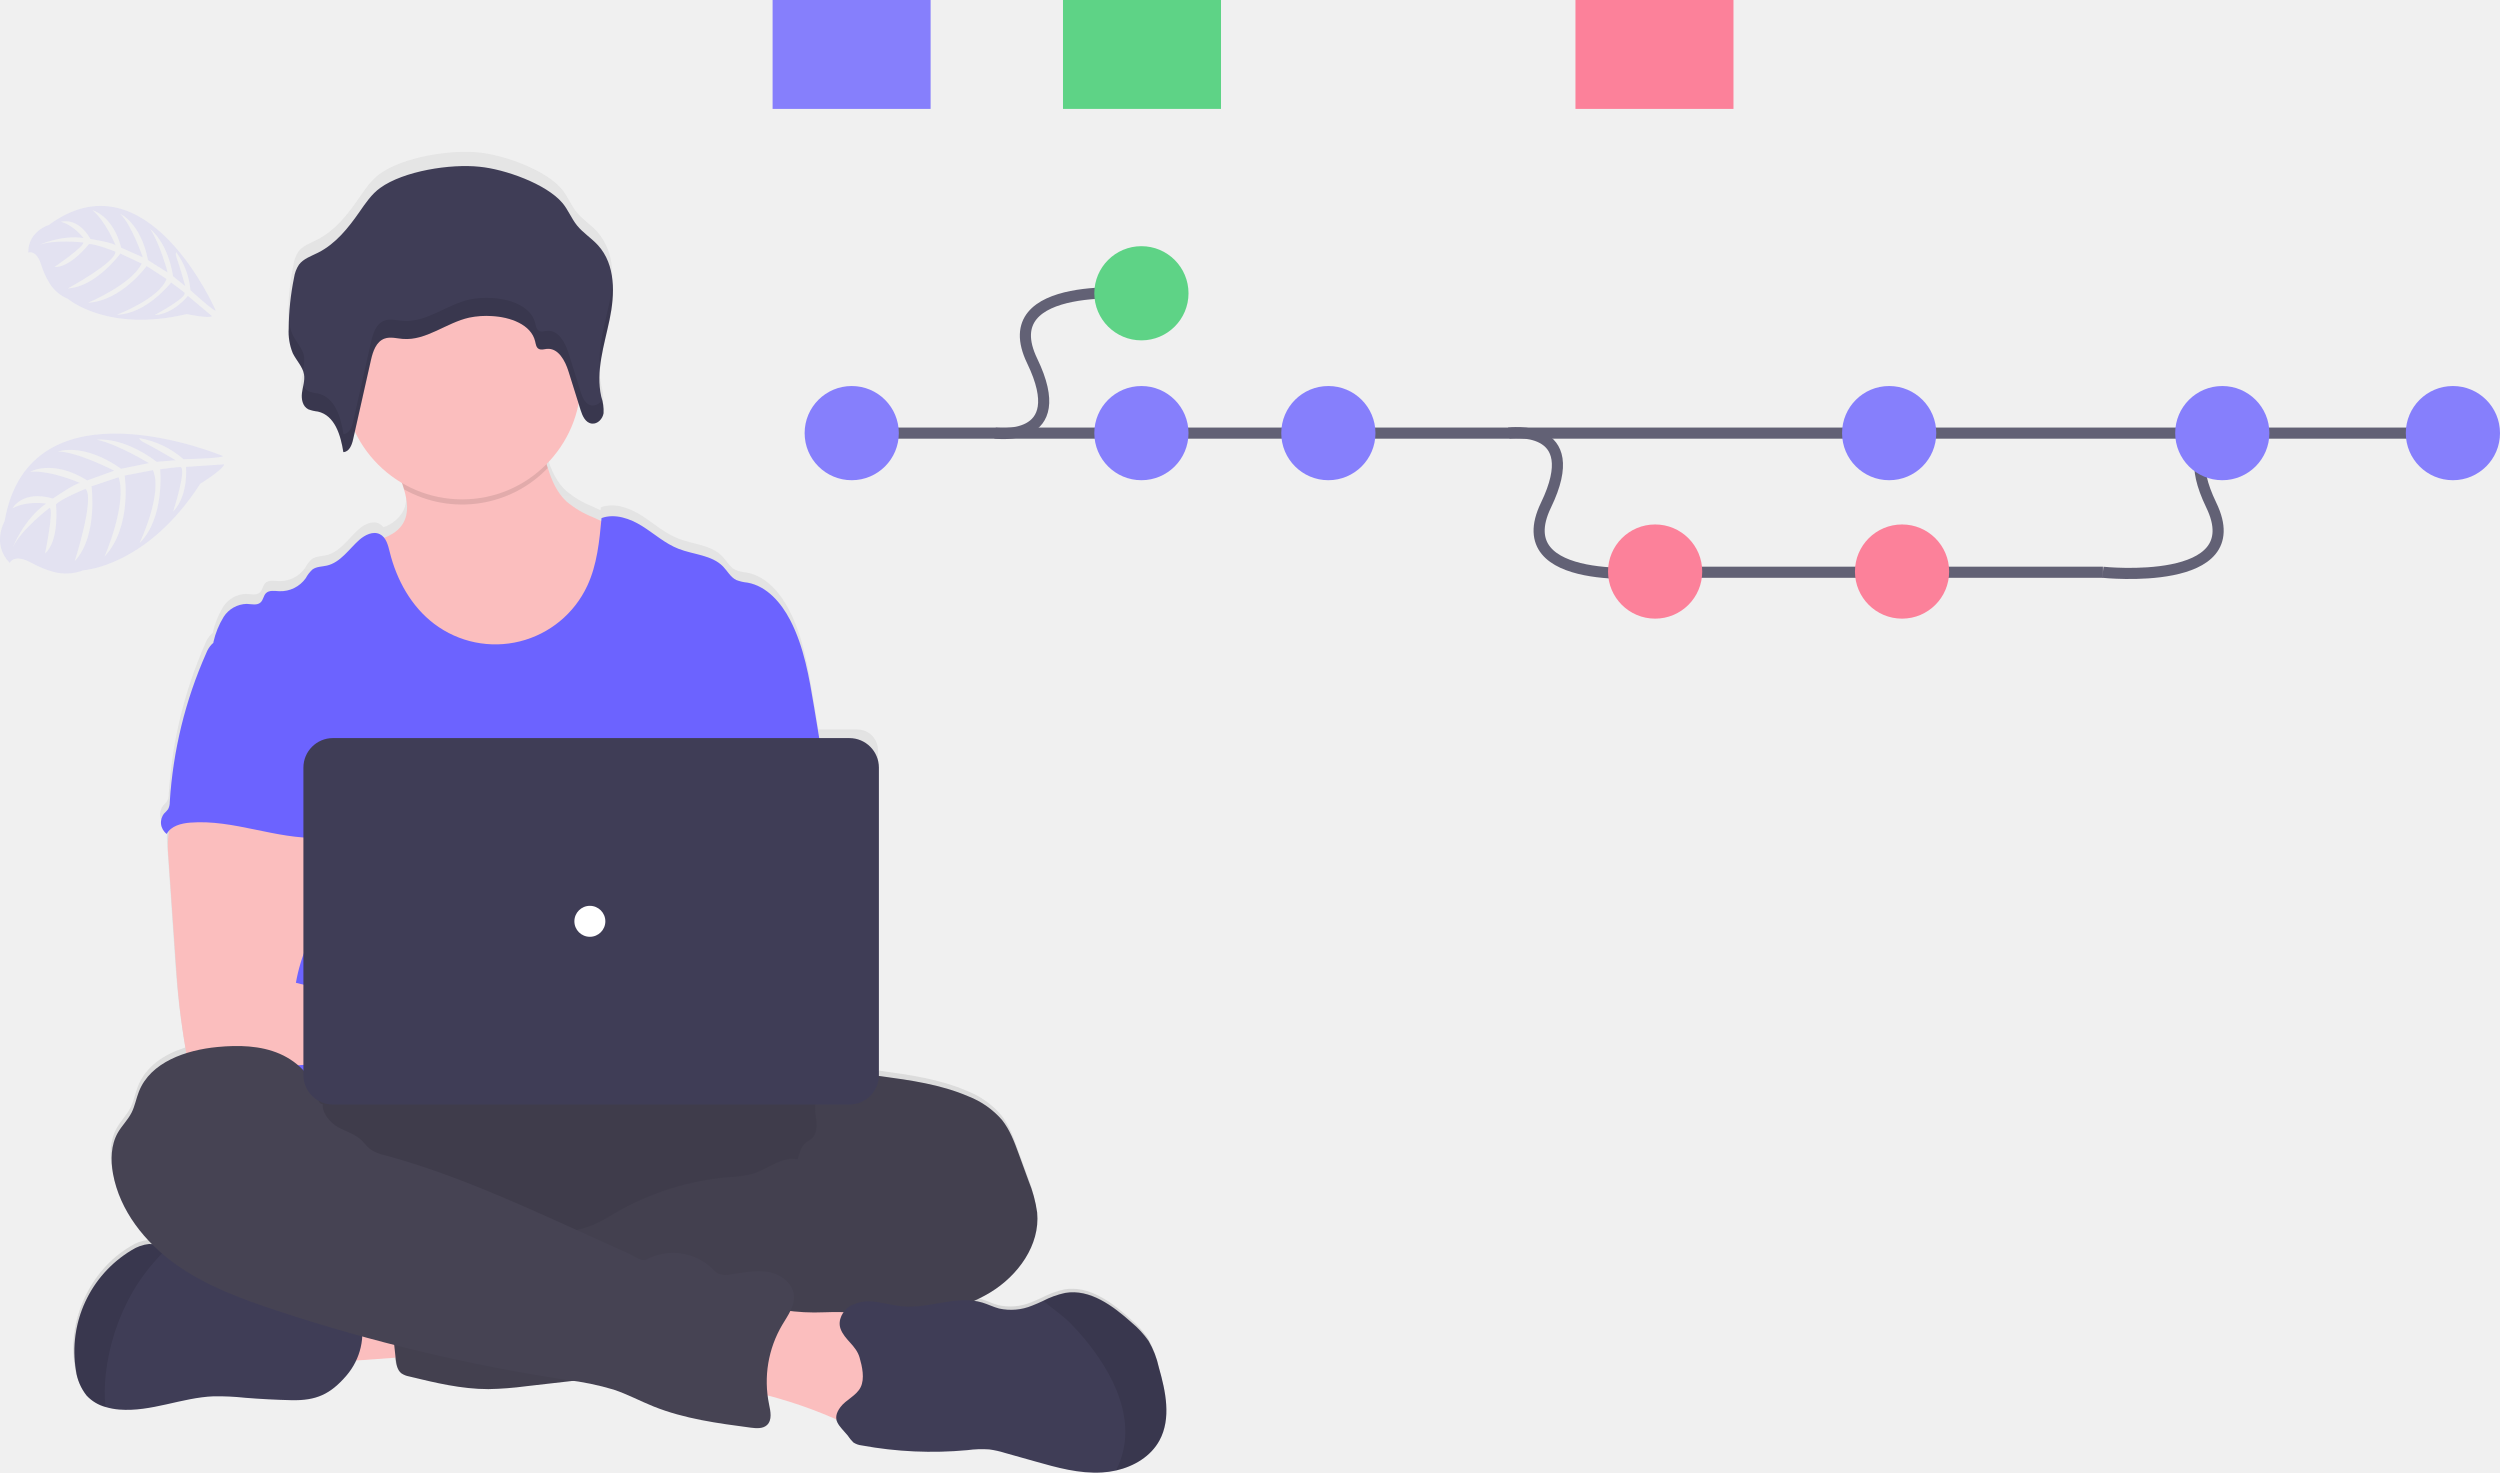
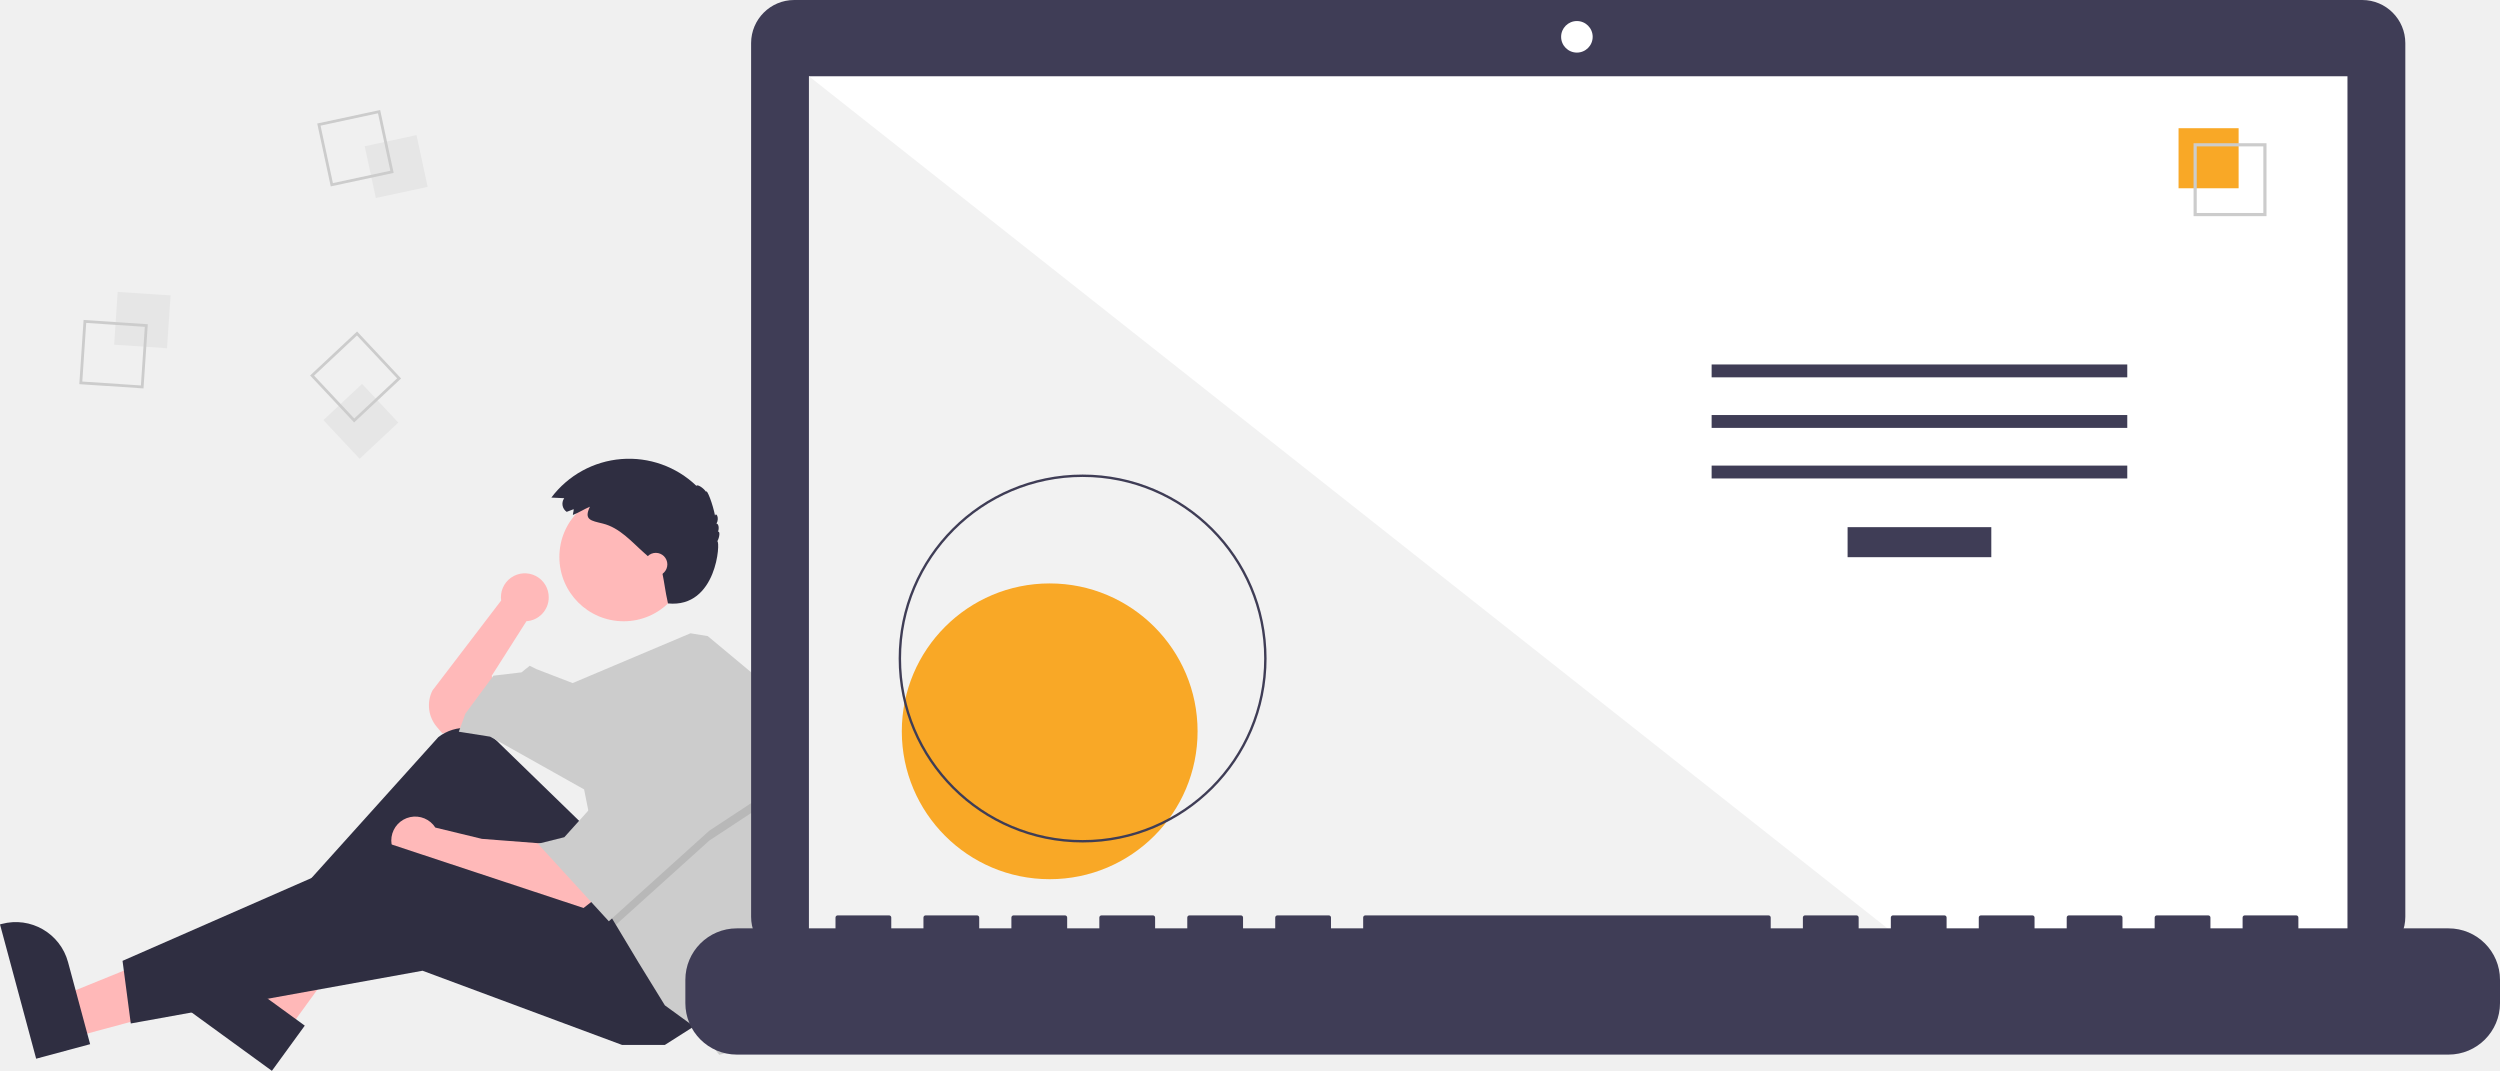
- <svg xmlns="http://www.w3.org/2000/svg" viewBox="0 0 674.38 397.257">
-   <defs>
-     <style>.a{fill:url(#a);}.b{fill:#fbbebe;}.c{fill:#464353;}.d,.i{opacity:0.1;}.e{fill:#6c63ff;}.f{opacity:0.05;}.g{fill:#3f3d56;}.h{fill:#fff;}.j{opacity:0.8;}.k{fill:none;stroke:#3f3d56;stroke-miterlimit:10;stroke-width:3px;}.l{fill:#3acc6c;}.m{fill:#ff6584;}</style>
-     <linearGradient id="a" x1="0.5" y1="1" x2="0.5" gradientUnits="objectBoundingBox">
-       <stop offset="0" stop-color="gray" stop-opacity="0.251" />
-       <stop offset="0.54" stop-color="gray" stop-opacity="0.122" />
-       <stop offset="1" stop-color="gray" stop-opacity="0.102" />
-     </linearGradient>
-   </defs>
-   <g transform="translate(-0.003 -85.389)">
-     <path class="a" d="M401.908,612.036a26.42,26.42,0,0,0-2.785-7.261,25.429,25.429,0,0,0-4.56-4.991c-5.047-4.581-11.243-9.231-17.933-8.075a23.943,23.943,0,0,0-5.945,2.172c-.975.453-1.956.905-2.959,1.288a14.738,14.738,0,0,1-8.925.78c-1.532-.411-2.959-1.149-4.469-1.608a14.163,14.163,0,0,0-2.193-.473,37.35,37.35,0,0,0,4.24-2.235c7.5-4.595,13.491-12.9,12.656-21.783a35.963,35.963,0,0,0-2.325-8.667l-2.673-7.393c-1.156-3.2-2.353-6.467-4.462-9.127a23.093,23.093,0,0,0-9.14-6.474c-7.414-3.223-15.517-4.358-23.516-5.458l-.557-.077V446.241a5.569,5.569,0,0,0-5.569-5.569H310.281q-.7-4.26-1.392-8.507c-1.323-8.082-2.694-16.311-6.418-23.586-2.437-4.762-6.314-9.308-11.542-10.24a11.2,11.2,0,0,1-3-.7c-1.532-.752-2.367-2.423-3.543-3.655-3.035-3.181-7.971-3.23-12.036-4.873-3.592-1.427-6.53-4.114-9.8-6.182s-7.337-3.536-10.957-2.193a7.344,7.344,0,0,1-.077.787l-2.325-1.072a25.613,25.613,0,0,1-7.073-4.26c-2.583-2.437-3.961-5.667-5.033-9.1-.111-.355-.216-.7-.327-1.079a32.322,32.322,0,0,0,8.66-16.534l.564,1.831a12.157,12.157,0,0,0,.446,1.211,4.776,4.776,0,0,0,1.392,1.97,2.472,2.472,0,0,0,.585.341,2.437,2.437,0,0,0,.6.153,2.228,2.228,0,0,0,.863-.063,3.293,3.293,0,0,0,2.088-1.935,4.176,4.176,0,0,0,.244-.849,4.391,4.391,0,0,0,.049-.529v-.724a1.358,1.358,0,0,0-.035-.348v-.181a2.026,2.026,0,0,0-.07-.411c-.028-.132,0-.077,0-.111-.035-.174-.077-.355-.111-.529v-.132c0-.042-.063-.285-.1-.432s-.049-.188-.07-.285v-.042h0c-.07-.278-.132-.55-.195-.828a23.933,23.933,0,0,1-.383-7.351,78.715,78.715,0,0,1,1.991-10.686l.146-.634c.056-.244.111-.487.16-.738.111-.5.223-1,.327-1.511h0l.251-1.281.188-1.142V324.1a33,33,0,0,0,.244-7.818h0a16.452,16.452,0,0,0-3.919-9.83c-1.747-1.942-4.052-3.376-5.674-5.416-1.518-1.907-2.374-4.26-3.947-6.133-4.344-5.186-15.5-9.182-22.339-9.878-7.839-.794-20.5,1.211-26.823,5.841-2.339,1.706-3.94,4.177-5.569,6.516-2.993,4.351-6.391,8.695-11.187,11.138-1.81.919-3.885,1.615-5.089,3.216a8.7,8.7,0,0,0-1.358,3.606,71.5,71.5,0,0,0-1.434,13.77h0v1.74a12.691,12.691,0,0,0,1.086,5.033c.111.237.237.466.369.7l.084.146a27.692,27.692,0,0,1,2.228,3.794,5.026,5.026,0,0,1,.341,1.156,8.521,8.521,0,0,1-.195,3.049h0a2.678,2.678,0,0,1-.09.459l-.063.3a.587.587,0,0,1-.056.306c-.056.3-.1.6-.146.891h0a6.265,6.265,0,0,0,.153,2.409,3.168,3.168,0,0,0,1.545,2.088,4.526,4.526,0,0,0,1.253.39c.439.077.884.125,1.316.223a6.494,6.494,0,0,1,1.594.592,6.417,6.417,0,0,1,1.344.863,7.656,7.656,0,0,1,.578.585,9.745,9.745,0,0,1,.989,1.351q.223.369.418.752a17.176,17.176,0,0,1,1.19,3.147c.181.647.334,1.3.466,1.956.063.292.118.585.167.87s.1.578.139.863h0a2.028,2.028,0,0,0,.557-.111,3.762,3.762,0,0,0,1.914-2.715c.056-.195.1-.383.146-.571.16-.7.327-1.462.487-2.193a32.281,32.281,0,0,0,12.7,13.993c.195.578.383,1.149.55,1.733.912,3.154,1.351,6.453-.23,9.21a9.745,9.745,0,0,1-5.138,4,3.4,3.4,0,0,0-1.149-.975c-1.831-.919-4.031.195-5.569,1.566-2.785,2.52-5.054,6.133-8.716,6.961-1.323.306-2.785.244-3.885,1.051a9.05,9.05,0,0,0-1.8,2.367,8.3,8.3,0,0,1-7.122,3.55c-1.274-.063-2.785-.355-3.655.578-.647.7-.7,1.8-1.392,2.457-.933.919-2.464.473-3.766.418a7.525,7.525,0,0,0-6.2,3.55,23.2,23.2,0,0,0-2.785,6.961v.042a4.976,4.976,0,0,0-.508.425,7.344,7.344,0,0,0-1.538,2.492,118.95,118.95,0,0,0-9.816,40.5,4.177,4.177,0,0,1-.446,1.963,9.658,9.658,0,0,1-1.023,1.114,3.905,3.905,0,0,0,.647,5.569,4.384,4.384,0,0,1,.745-.989c-.077.32-.146.633-.195.919a24.706,24.706,0,0,0-.077,6.126q.989,14.508,2,28.995c.188,2.736.376,5.465.627,8.194q.731,7.922,2.088,15.782a6.8,6.8,0,0,0,.153.7c-5.674,1.8-10.721,5.061-12.844,10.5-.738,1.88-1.072,3.926-1.977,5.729-1,1.977-2.631,3.557-3.717,5.493-1.873,3.328-1.956,7.407-1.274,11.138,1.316,7.275,5.249,13.777,10.442,19.068h-.7a10.889,10.889,0,0,0-4.755,1.706c-10.985,6.418-17.265,20.188-14.974,32.761a14.055,14.055,0,0,0,2.882,6.822,10.8,10.8,0,0,0,5.068,3.1,17.608,17.608,0,0,0,3.738.7c8.563.7,16.854-3.272,25.437-3.606a68.219,68.219,0,0,1,8.514.4q6.2.515,12.426.654c6.746.16,10.54-1.636,14.842-6.676a18.171,18.171,0,0,0,2.624-4.135c3.662-.209,7.706-.529,10.63-.766l.042.4c.16,1.392.4,2.993,1.518,3.871a5.3,5.3,0,0,0,2.088.856c7.031,1.727,14.146,3.481,21.386,3.481a90.293,90.293,0,0,0,10.157-.78l12.719-1.469a63.357,63.357,0,0,1,10.93,2.381c3.676,1.246,7.108,3.1,10.7,4.567,8.354,3.383,17.334,4.595,26.231,5.778,1.518.2,3.258.341,4.379-.7,1.448-1.392.968-3.717.557-5.667-.167-.8-.292-1.6-.39-2.409a122,122,0,0,1,17.571,6.1l1,.439c.292,1.518,1.692,2.729,3.035,4.365a11.135,11.135,0,0,0,1.538,1.907,5.132,5.132,0,0,0,2.207.794,102.9,102.9,0,0,0,28.493,1.288,29.146,29.146,0,0,1,5.876-.2,25.464,25.464,0,0,1,4.246.954l8.054,2.311c5.938,1.7,12.016,3.418,18.177,3.035a23.256,23.256,0,0,0,3.71-.536c4.873-1.128,9.412-3.85,11.751-8.229C405.215,625.9,403.69,618.58,401.908,612.036Z" transform="translate(-89.524 -158.501)" />
-     <path class="b" d="M205.03,745.4c-1.469-3.342-2.861-7.184-1.392-10.526a8.945,8.945,0,0,1,4.629-4.351,22.276,22.276,0,0,1,6.265-1.545A87.438,87.438,0,0,1,234.9,728.7c.494,3.912-.55,7.88-1.448,11.661-.814,3.481-1.281,4-4.873,4.177C226.255,744.66,205.58,746.63,205.03,745.4Z" transform="translate(-117.996 -293.221)" />
-     <ellipse class="c" cx="99.55" cy="27.846" rx="99.55" ry="27.846" transform="translate(49.476 373.944)" />
-     <ellipse class="d" cx="99.55" cy="27.846" rx="99.55" ry="27.846" transform="translate(49.476 373.944)" />
-     <path class="b" d="M291.085,444.6a30.972,30.972,0,0,1-15.97,14.508,40.084,40.084,0,0,1-12.677,2.409,36.111,36.111,0,0,1-13.993-1.706c-5.959-2.158-10.909-6.572-14.619-11.716s-6.265-11.02-8.486-16.944c-1.17-3.084-2.283-6.37-1.733-9.628,3.585-.814,7.511-2.012,9.363-5.193,1.58-2.729,1.142-6,.23-9.12-.258-.884-.557-1.761-.856-2.6-.7-2.019-3.1-5.855-1.392-7.581,1.065-1.093,5.527-1.65,7.066-2.36,4.741-2.186,9.113-5.346,14.32-6.384,4.5-.9,9.154-.056,13.651.877a4.49,4.49,0,0,1,1.685.606,4.052,4.052,0,0,1,1.253,1.88c1.281,3.119,2.033,6.565,3.063,9.816,1.072,3.4,2.45,6.6,5.033,9.015a25.694,25.694,0,0,0,7.08,4.219l6.168,2.826a8.11,8.11,0,0,1,2.917,1.887,7.386,7.386,0,0,1,1.392,3.787,35.378,35.378,0,0,1-3.495,21.407Z" transform="translate(-124.21 -189.811)" />
-     <path class="d" d="M274.971,401.461a32.023,32.023,0,0,1-38.755,5.75c-.258-.884-.557-1.761-.856-2.6-.7-2.019-3.1-5.855-1.392-7.581,1.065-1.093,5.527-1.65,7.066-2.36,4.741-2.186,9.113-5.346,14.32-6.384,4.5-.9,9.154-.056,13.652.877a4.49,4.49,0,0,1,1.685.606,4.052,4.052,0,0,1,1.253,1.88C273.189,394.764,273.941,398.21,274.971,401.461Z" transform="translate(-127.22 -189.811)" />
-     <circle class="b" cx="32.023" cy="32.023" r="32.023" transform="translate(92.638 156.049)" />
-     <path class="e" d="M328.237,493.4l-2.631-15.942c-1.33-8-2.7-16.151-6.419-23.356-2.443-4.72-6.321-9.217-11.549-10.15a11.174,11.174,0,0,1-3.007-.7c-1.532-.738-2.367-2.395-3.543-3.62-3.035-3.147-7.978-3.2-12.043-4.8-3.592-1.392-6.53-4.072-9.8-6.119s-7.344-3.481-10.964-2.172c-.585,6.231-1.2,12.6-3.85,18.274A27.345,27.345,0,0,1,223.174,455.1c-6.2-4.671-10.178-11.876-12.029-19.416-.453-1.838-.968-3.947-2.659-4.79-1.831-.919-4.031.195-5.569,1.545-2.785,2.5-5.061,6.077-8.723,6.92-1.323.306-2.785.244-3.885,1.044a8.841,8.841,0,0,0-1.81,2.346,8.354,8.354,0,0,1-7.122,3.523c-1.274-.063-2.785-.355-3.655.571-.647.7-.7,1.782-1.392,2.43-.94.912-2.464.466-3.773.418a7.612,7.612,0,0,0-6.2,3.481,22.453,22.453,0,0,0-2.785,6.864c7.609,16.944,14.57,33.91,22.179,50.854a4.337,4.337,0,0,1,.55,2.088,5.089,5.089,0,0,1-.947,2.089c-3.731,5.994-3.613,13.533-3.2,20.578s.912,14.487-2.235,20.8c-.856,1.733-1.97,3.321-2.785,5.054-1.907,3.926-2.6,16.485-1.483,20.7H333.034c-3-8.249-1.859-24.8-1.232-33.561.439-6.126-.7-12.245-1.183-18.371C329.553,517.76,330.305,505.891,328.237,493.4Z" transform="translate(-106.011 -201.402)" />
-     <path class="b" d="M146.149,544.865a24.644,24.644,0,0,0-.084,6.077l2,28.73c.188,2.708.376,5.409.627,8.11.48,5.242,1.2,10.442,2.088,15.636a2.785,2.785,0,0,0,2.854,2.708c8.806,1.866,17.9,1.789,26.892,1.281,13.714-.766,27.407-2.513,41.143-2.214,3.536.077,7.658,0,9.8-2.785s.9-7.289-1.9-9.537-6.6-2.785-10.192-2.785c-4.755-.049-9.509.627-14.25.348a70.6,70.6,0,0,1-12.823-2.36l-11.835-2.945a45.621,45.621,0,0,1,3.112-10.366c2.325-6.036,4.5-12.273,4.539-18.74s-2.395-13.269-7.692-16.972c-4.358-3.042-9.969-3.606-15.281-3.481-3.864.111-10.54-.815-14.069.7C148.286,537.493,146.671,542.129,146.149,544.865Z" transform="translate(-100.647 -234.626)" />
-     <path class="c" d="M356.9,643.11c2.318-.884,4.873-.564,7.358-.23,8,1.093,16.116,2.214,23.53,5.409a23.1,23.1,0,0,1,9.147,6.412c2.088,2.638,3.307,5.869,4.462,9.05l2.673,7.324a35.255,35.255,0,0,1,2.332,8.584c.835,8.765-5.158,17.028-12.7,21.581s-16.415,6.175-25.061,7.873-17.327,3.578-25.939,5.569a104.427,104.427,0,0,1-12.2,2.4c-9.217,1.044-18.852-.494-27.609,2.555-3.481,1.218-6.9,3.028-10.512,3.871a65.389,65.389,0,0,1-7.268,1.107l-16.575,1.894a90.416,90.416,0,0,1-10.164.78c-7.24,0-14.362-1.713-21.393-3.425a5.41,5.41,0,0,1-2.088-.842c-1.114-.877-1.357-2.43-1.518-3.836q-1.065-9.335-1.866-18.692c-.167-2.026-.292-4.219.815-5.924,1.392-2.088,4.107-2.743,6.586-3.147a171.867,171.867,0,0,1,31.8-2.207c4.045-4.045,10.714-4.066,16.011-6.265a47.62,47.62,0,0,0,5.646-3.07,73.791,73.791,0,0,1,31-9.795,28.856,28.856,0,0,0,6.342-.9c4.1-1.274,7.839-4.741,12.05-3.892.522-1.441.884-3.369,2.088-4.358.6-.508,1.337-.849,1.887-1.392,1.163-1.177,1.267-3.028,1.093-4.671s-.564-3.328-.139-4.929a6.815,6.815,0,0,1,.773-1.719C349.552,644.614,352.705,642.762,356.9,643.11Z" transform="translate(-126.622 -267.182)" />
-     <path class="f" d="M356.9,643.11c2.318-.884,4.873-.564,7.358-.23,8,1.093,16.116,2.214,23.53,5.409a23.1,23.1,0,0,1,9.147,6.412c2.088,2.638,3.307,5.869,4.462,9.05l2.673,7.324a35.255,35.255,0,0,1,2.332,8.584c.835,8.765-5.158,17.028-12.7,21.581s-16.415,6.175-25.061,7.873-17.327,3.578-25.939,5.569a104.427,104.427,0,0,1-12.2,2.4c-9.217,1.044-18.852-.494-27.609,2.555-3.481,1.218-6.9,3.028-10.512,3.871a65.389,65.389,0,0,1-7.268,1.107l-16.575,1.894a90.416,90.416,0,0,1-10.164.78c-7.24,0-14.362-1.713-21.393-3.425a5.41,5.41,0,0,1-2.088-.842c-1.114-.877-1.357-2.43-1.518-3.836q-1.065-9.335-1.866-18.692c-.167-2.026-.292-4.219.815-5.924,1.392-2.088,4.107-2.743,6.586-3.147a171.867,171.867,0,0,1,31.8-2.207c4.045-4.045,10.714-4.066,16.011-6.265a47.62,47.62,0,0,0,5.646-3.07,73.791,73.791,0,0,1,31-9.795,28.856,28.856,0,0,0,6.342-.9c4.1-1.274,7.839-4.741,12.05-3.892.522-1.441.884-3.369,2.088-4.358.6-.508,1.337-.849,1.887-1.392,1.163-1.177,1.267-3.028,1.093-4.671s-.564-3.328-.139-4.929a6.815,6.815,0,0,1,.773-1.719C349.552,644.614,352.705,642.762,356.9,643.11Z" transform="translate(-126.622 -267.182)" />
-     <path class="g" d="M183.065,743.565c-4.309,4.991-8.1,6.773-14.849,6.613q-6.224-.146-12.433-.647a69.767,69.767,0,0,0-8.521-.4c-8.59.334-16.882,4.267-25.451,3.578a18.042,18.042,0,0,1-3.738-.7A10.881,10.881,0,0,1,113,748.939a13.866,13.866,0,0,1-2.882-6.76A31.845,31.845,0,0,1,125.1,709.732a10.986,10.986,0,0,1,4.762-1.692,11.285,11.285,0,0,1,4.817,1.058l.1.042a36.43,36.43,0,0,1,11.932,7.964,6.725,6.725,0,0,0,1.824,1.469,6.266,6.266,0,0,0,2.151.4l9.147.578a21.675,21.675,0,0,1,4.595.633,36.525,36.525,0,0,1,4.831,2.089c4.922,2.2,10.38,2.785,15.7,3.634a2.347,2.347,0,0,1,1.392.557,2.179,2.179,0,0,1,.432.9,17.759,17.759,0,0,1-3.717,16.193Z" transform="translate(-89.627 -287.085)" />
-     <path class="d" d="M134.78,709.15a54.924,54.924,0,0,0-9.154,11.445,57.279,57.279,0,0,0-7.477,22.653,42.048,42.048,0,0,0-.077,8.778A10.88,10.88,0,0,1,113,748.949a13.866,13.866,0,0,1-2.882-6.76A31.845,31.845,0,0,1,125.1,709.742a10.984,10.984,0,0,1,4.762-1.692,11.286,11.286,0,0,1,4.817,1.058Z" transform="translate(-89.627 -287.088)" />
-     <path class="b" d="M390.912,733.939c5.117-.139,10.86-.4,14.619,3.049,3.585,3.258,4.059,8.632,4.3,13.471l.272,5.618a11.222,11.222,0,0,1-.536,5.068c-1.225,2.785-4.588,4.128-7.658,3.968s-5.889-1.5-8.695-2.715a122.315,122.315,0,0,0-23.669-7.456q.4-5.827,1.323-11.6c.425-2.666.494-7.129,2.276-9.342,1.887-2.339,4.344-1.072,6.906-.64a55.437,55.437,0,0,0,10.867.578Z" transform="translate(-168.595 -294.557)" />
-     <path class="c" d="M181.125,646.707c0,.7-1.093,0-1.19-.745-.766-5.632-5.235-10.275-10.442-12.531s-11.138-2.374-16.777-1.838c-8.528.808-18.1,4.072-21.219,12.043-.738,1.866-1.072,3.885-1.977,5.674-1,1.963-2.638,3.529-3.724,5.437-1.873,3.3-1.949,7.344-1.274,11.076,1.817,9.955,8.625,18.469,16.875,24.365s17.891,9.419,27.5,12.593A476.993,476.993,0,0,0,246.869,721.4a74.926,74.926,0,0,1,12.726,2.625c3.676,1.232,7.115,3.077,10.707,4.525,8.354,3.355,17.341,4.553,26.245,5.729,1.518.195,3.258.334,4.379-.7,1.448-1.344.968-3.683.557-5.611a30.178,30.178,0,0,1,3.557-21.414c1.49-2.506,3.425-5.075,3.147-7.978-.334-3.383-3.7-5.778-7.059-6.321s-6.767.258-10.136.7a5.43,5.43,0,0,1-3.446-.341,6.886,6.886,0,0,1-1.351-1.2,15.267,15.267,0,0,0-17.78-2.485c-1.246.7-3.133-.856-4.428-1.441l-14.64-6.627c-16.819-7.609-33.722-15.253-51.515-20.07a10.82,10.82,0,0,1-3.968-1.65c-.884-.7-1.518-1.643-2.332-2.416-1.775-1.678-4.247-2.346-6.377-3.536S180.637,649.1,181.125,646.707Z" transform="translate(-94.028 -263.776)" />
-     <path class="g" d="M492.142,766.686c-2.339,4.337-6.878,7.038-11.751,8.152a23.322,23.322,0,0,1-3.717.529c-6.161.383-12.245-1.323-18.183-3.007l-8.061-2.269a25.45,25.45,0,0,0-4.247-.947,29.141,29.141,0,0,0-5.876.2,104.138,104.138,0,0,1-28.542-1.281,5.032,5.032,0,0,1-2.207-.787,10.963,10.963,0,0,1-1.539-1.887c-2.193-2.638-4.553-4.177-1.956-7.658,1.5-2.019,4.274-3.028,5.437-5.346s.418-5.611-.272-8.006c-.94-3.307-4.031-4.734-5.138-7.769-.828-2.29.564-4.95,2.659-6.2a11.047,11.047,0,0,1,7.1-1.023c2.416.32,4.783,1,7.212,1.19,7.143.571,14.445-3.112,21.3-1.037,1.511.459,2.938,1.19,4.469,1.594a14.863,14.863,0,0,0,8.932-.773c1-.376,1.984-.828,2.959-1.274a23.829,23.829,0,0,1,5.952-2.151c6.69-1.149,12.893,3.481,17.94,8a25.367,25.367,0,0,1,4.56,4.943,24.813,24.813,0,0,1,2.785,7.191C493.806,753.515,495.33,760.768,492.142,766.686Z" transform="translate(-179.347 -292.775)" />
-     <path class="d" d="M516.509,766.667c-2.339,4.337-6.878,7.038-11.751,8.152a22.757,22.757,0,0,0,2.471-11.946c-.418-6.62-3.328-12.858-7.038-18.358a65.023,65.023,0,0,0-7.755-9.447c-2.214-2.228-4.936-4-7.317-6.036a23.821,23.821,0,0,1,5.952-2.151c6.69-1.149,12.893,3.481,17.94,8a25.363,25.363,0,0,1,4.56,4.943,24.811,24.811,0,0,1,2.785,7.191C518.173,753.5,519.7,760.75,516.509,766.667Z" transform="translate(-203.714 -292.757)" />
-     <path class="e" d="M157,473.672a7.206,7.206,0,0,0-1.545,2.471,116.857,116.857,0,0,0-9.816,40.112,4.01,4.01,0,0,1-.453,1.942,8.5,8.5,0,0,1-1.023,1.107,3.843,3.843,0,0,0,.654,5.569c1.149-2.165,3.9-2.868,6.342-3.056,11.7-.926,23.133,4.518,34.87,4.107-.828-2.861-2.019-5.611-2.694-8.507-2.986-12.858,4.462-26.857-.1-39.242-.912-2.478-2.437-4.915-4.838-6a12.887,12.887,0,0,0-3.1-.821c-2.966-.536-8.869-2.826-11.737-1.907-1.058.341-1.476,1.337-2.353,1.935C159.877,472.238,158.109,472.551,157,473.672Z" transform="translate(-99.84 -214.523)" />
-     <rect class="g" width="155.242" height="98.853" rx="7.97" transform="translate(81.847 284.488)" />
-     <circle class="h" cx="4.177" cy="4.177" r="4.177" transform="translate(154.943 329.738)" />
-     <path class="g" d="M217.421,296.269c-2.339,1.692-3.94,4.121-5.569,6.453-3,4.309-6.4,8.611-11.194,11.013-1.817.912-3.891,1.6-5.1,3.188a8.59,8.59,0,0,0-1.358,3.571,70.766,70.766,0,0,0-1.434,13.645,15.165,15.165,0,0,0,1.107,6.711c.954,1.949,2.673,3.6,3.028,5.722.271,1.657-.341,3.307-.557,4.971s.16,3.634,1.7,4.427a10.3,10.3,0,0,0,2.576.606c4.629,1.03,6.182,6.46,6.885,10.95,1.573-.091,2.283-1.894,2.611-3.362l4.824-21.448c.522-2.325,1.392-5.019,3.71-5.834,1.552-.536,3.251-.035,4.873.1,6.37.522,11.758-4.4,17.989-5.757a22.972,22.972,0,0,1,6.063-.4c4.915.244,10.63,2.262,11.674,6.85.174.745.278,1.636.975,2s1.427.056,2.158,0c3.119-.313,4.957,3.2,5.855,6.063l3.272,10.442c.487,1.58,1.309,3.439,3.021,3.641,1.58.195,2.924-1.3,3.161-2.785a12.2,12.2,0,0,0-.62-4.511c-1.538-6.857.815-13.874,2.249-20.745s1.692-14.765-3.119-20.056c-1.747-1.914-4.045-3.342-5.674-5.36-1.518-1.894-2.374-4.219-3.947-6.077-4.351-5.131-15.51-9.092-22.353-9.746C236.412,289.7,223.742,291.681,217.421,296.269Z" transform="translate(-114.884 -160.172)" />
-     <g class="i" transform="translate(77.893 161.263)">
-       <path d="M276.111,370.47c-1.713-.209-2.534-2.088-3.021-3.641q-1.636-5.228-3.272-10.442c-.9-2.875-2.736-6.384-5.855-6.063-.731.077-1.518.362-2.158,0s-.8-1.26-.975-2c-1.044-4.595-6.76-6.606-11.674-6.85a23.275,23.275,0,0,0-6.063.4c-6.231,1.392-11.619,6.265-17.989,5.757-1.643-.132-3.342-.634-4.873-.1-2.346.808-3.188,3.481-3.71,5.834L211.7,374.8c-.327,1.476-1.037,3.279-2.611,3.362-.7-4.483-2.256-9.913-6.885-10.944a10.943,10.943,0,0,1-2.576-.606,3.021,3.021,0,0,1-1.344-1.5c-.125.647-.271,1.295-.355,1.942-.209,1.657.16,3.634,1.7,4.428a10.3,10.3,0,0,0,2.576.606c4.629,1.03,6.182,6.46,6.885,10.95,1.573-.09,2.283-1.894,2.611-3.362l4.824-21.448c.522-2.325,1.392-5.019,3.71-5.834,1.552-.536,3.251-.035,4.873.1,6.37.522,11.758-4.4,17.989-5.757a22.972,22.972,0,0,1,6.063-.4c4.915.244,10.63,2.262,11.674,6.85.174.745.278,1.636.975,2s1.427.056,2.158,0c3.119-.313,4.957,3.2,5.855,6.063q1.629,5.228,3.272,10.442c.487,1.58,1.309,3.439,3.021,3.641,1.58.195,2.924-1.3,3.161-2.785a9.454,9.454,0,0,0-.418-3.7,2.875,2.875,0,0,1-2.743,1.608Z" transform="translate(-194.328 -336.95)" />
-       <path d="M196.915,359.789c-.355-2.123-2.088-3.773-3.028-5.722a11.451,11.451,0,0,1-1.03-4.177c0,.78-.07,1.559-.077,2.346a15.165,15.165,0,0,0,1.107,6.711c.773,1.58,2.047,2.973,2.687,4.581a10.484,10.484,0,0,0,.341-3.738Z" transform="translate(-192.78 -339.524)" />
-       <path d="M315.941,340.451c-1.267,6.07-3.244,12.252-2.631,18.337.4-4.49,1.706-9.008,2.631-13.464A35.5,35.5,0,0,0,316.749,335a42.565,42.565,0,0,1-.808,5.451Z" transform="translate(-229.368 -335)" />
-     </g>
-     <g class="j" transform="translate(208.414 85.389)">
-       <line class="k" x2="435.136" transform="translate(21.344 116.835)" />
-       <path class="k" d="M466.46,377.307s20.808,2.889,10.032-19.437,29.238-18.1,29.238-18.1" transform="translate(-406.459 -260.479)" />
-       <path class="k" d="M665.53,393.777s20.808-2.882,10.031,19.443,29.238,18.1,29.238,18.1" transform="translate(-466.946 -276.949)" />
-       <path class="k" d="M935.02,393.777s-20.815-2.882-10.031,19.443-29.238,18.1-29.238,18.1" transform="translate(-536.898 -276.949)" />
-       <line class="k" x1="114.816" transform="translate(244.036 154.364)" />
-       <circle class="e" cx="12.705" cy="12.705" r="12.705" transform="translate(8.639 104.13)" />
-       <circle class="l" cx="12.705" cy="12.705" r="12.705" transform="translate(86.782 66.406)" />
-       <circle class="e" cx="12.705" cy="12.705" r="12.705" transform="translate(86.782 104.13)" />
-       <circle class="e" cx="12.705" cy="12.705" r="12.705" transform="translate(137.211 104.13)" />
-       <circle class="m" cx="12.705" cy="12.705" r="12.705" transform="translate(225.358 141.472)" />
-       <circle class="m" cx="12.705" cy="12.705" r="12.705" transform="translate(291.966 141.472)" />
-       <circle class="e" cx="12.705" cy="12.705" r="12.705" transform="translate(288.492 104.13)" />
-       <circle class="e" cx="12.705" cy="12.705" r="12.705" transform="translate(440.559 104.13)" />
-       <circle class="e" cx="12.705" cy="12.705" r="12.705" transform="translate(378.351 104.13)" />
-       <rect class="e" width="42.625" height="29.378" />
-       <rect class="l" width="42.625" height="29.378" transform="translate(78.331)" />
-       <rect class="m" width="42.625" height="29.378" transform="translate(216.572)" />
-     </g>
-     <g class="i" transform="translate(0.003 202.35)">
-       <path class="e" d="M141,400.07S88.952,378.183,82.13,417.675c0,0-3.557,6.154,1.392,11.236,0,0,1.065-2.729,6.091.091a25.877,25.877,0,0,0,5.681,2.311,12.782,12.782,0,0,0,8.089-.432h0s17.118-.926,31.515-23.321c0,0,6.175-3.815,6.481-5.249l-10.317.7s.794,7.553-3.481,12.085c0,0,3.787-11.723,1.97-12.05-.369-.07-5.451.6-5.451.6s1.316,13.136-5.569,19.931c0,0,6.391-13.359,3.613-19.694l-7.616,1.469s2.088,13.819-5.444,21.852c0,0,6.2-14.2,3.8-21.414l-7.289,2.45s1.754,13.512-4.546,20.188c0,0,5.5-17.132,2.91-19.492,0,0-6.558,2.659-7.957,4.177,0,0,1.037,9.746-2.966,13.262,0,0,2.457-11.835,1.239-12.322,0,0-7.616,5.736-9.941,10.686,0,0,2.9-7.56,8.987-11.835,0,0-5.117-.863-9.05,1.274,0,0,2.631-5.019,10.895-2.638,0,0,6.119-4.24,7.344-4.177,0,0-7.818-3.481-13.464-3.049,0,0,6.057-3.481,15.371,2.332l7.275-2.624s-10.094-5.172-15.148-5.152c0,0,6.725-2.6,17.035,4.636l7.449-1.518s-8.354-5.117-13.986-6.307c0,0,6.753-1.072,16.137,5.952l5.089-.425s-6.161-3.634-8.027-4.518-1.782-1.455-1.782-1.455a24.289,24.289,0,0,1,11.932,5.695S140.962,400.717,141,400.07Z" transform="translate(-80.893 -394.021)" />
-     </g>
-     <g class="i" transform="translate(7.63 140.939)">
-       <path class="e" d="M142.411,334.031s-18.434-42.653-44.992-23.091c0,0-5.611,1.629-5.569,7.449,0,0,2.186-1.016,3.571,3.53a20.954,20.954,0,0,0,2.088,4.6,10.442,10.442,0,0,0,5.047,4.351h0s10.7,9.2,32.023,4.1c0,0,5.848,1.246,6.843.578l-6.516-5.479s-3.836,4.943-8.973,5.179c0,0,8.932-4.8,8.041-6.036-.181-.251-3.585-2.743-3.585-2.743s-6.7,8.549-14.619,8.681c0,0,11.41-4.3,13.366-9.642l-5.36-3.481s-6.76,9.4-15.81,9.892c0,0,11.772-4.908,14.459-10.561l-5.729-2.694s-6.655,9.05-14.181,9.391c0,0,13.032-7.045,12.83-9.92,0,0-5.409-2.158-7.129-2.033,0,0-4.922,6.37-9.314,6.189,0,0,8.208-5.632,7.762-6.613,0,0-7.8-.933-11.995.7,0,0,6.029-2.84,12.078-1.907,0,0-2.548-3.432-6.091-4.386,0,0,4.428-1.483,7.978,4.629,0,0,6.043.975,6.753,1.7,0,0-2.652-6.537-6.265-9.482,0,0,5.569,1.392,7.8,10.143l5.82,2.583s-3.049-8.827-6.07-11.688c0,0,5.479,2.283,7.484,12.461l5.291,3.335s-2.047-7.8-4.713-11.716c0,0,4.622,3.216,6.189,12.733l3.272,2.645s-1.594-5.667-2.2-7.254-.23-1.88-.23-1.88a19.945,19.945,0,0,1,3.822,10.219S142.015,334.386,142.411,334.031Z" transform="translate(-91.85 -305.806)" />
-     </g>
-   </g>
+ <svg xmlns="http://www.w3.org/2000/svg" id="ba230943-1bdb-4bd0-9561-c7824586c7f7" data-name="Layer 1" width="1019.484" height="436.681" viewBox="0 0 1019.484 436.681">
+   <path d="M314.028,475.274a9.751,9.751,0,1,0-19.407,1.282l-28.014,36.686a13.583,13.583,0,0,0,1.836,14.914l2.198,2.564,10.083-2.017,11.428-10.083L290.806,507.192l14.117-22.183-.018-.016A9.743,9.743,0,0,0,314.028,475.274Z" transform="translate(-90.2579 -231.6594)" fill="#ffb9b9" />
+   <polygon points="30.041 422.968 25.468 405.984 88.8 380.265 95.549 405.331 30.041 422.968" fill="#ffb8b8" />
+   <path d="M105.002,663.391,90.258,608.629l.693-.187a22.075,22.075,0,0,1,27.054,15.575l0.0.001L127.01,657.466Z" transform="translate(-90.2579 -231.6594)" fill="#2f2e41" />
+   <polygon points="117.278 420.254 103.054 409.91 136.185 350.121 157.179 365.388 117.278 420.254" fill="#ffb8b8" />
+   <path d="M201.137,668.341,155.271,634.985l.422-.58a22.075,22.075,0,0,1,30.835-4.87l.001.001L214.542,649.908Z" transform="translate(-90.2579 -231.6594)" fill="#2f2e41" />
+   <path d="M328.45,568.364l-35.795-34.773a18.076,18.076,0,0,0-23.668-1.322L201.401,607.352l6.05,9.411L271.984,573.069l43.694,57.139,41.678-20.838Z" transform="translate(-90.2579 -231.6594)" fill="#2f2e41" />
+   <path d="M312.989,575.758l-26.217-2.017-18.986-4.603a9.753,9.753,0,1,0-1.85,12.656l-.003.014,11.428,4.706,49.072,16.806,6.05-4.706Z" transform="translate(-90.2579 -231.6594)" fill="#ffb9b9" />
+   <polygon points="285.92 416.699 271.131 426.11 253.653 426.11 172.315 395.86 53.332 417.371 49.971 391.826 158.871 344.099 254.326 375.693 285.92 416.699" fill="#2f2e41" />
+   <circle cx="254.326" cy="227.132" r="26.217" fill="#ffb9b9" />
+   <path d="M412.417,563.463a150.631,150.631,0,0,1-7.388,46.592l-1.963,6.037-9.411,43.022-10.083,2.689-7.394-9.411-14.789-10.755L350.634,624.158,341.411,608.791l-2.877-4.8-10.083-50.416-38.317-21.511-12.772-2.017,2.689-7.394,11.428-15.461L302.906,505.847l3.361-2.689,2.689,1.344,14.823,5.71,48.057-20.304,7.031,1.15L403.067,511.225A150.499,150.499,0,0,1,412.417,563.463Z" transform="translate(-90.2579 -231.6594)" fill="#ccc" />
+   <polygon points="314.825 325.949 289.281 342.754 251.153 377.131 248.276 372.332 240.209 331.999 242.226 331.999 263.065 293.683 314.825 325.949" opacity="0.1" style="isolation:isolate" />
+   <polygon points="263.065 289.649 242.226 327.965 230.126 341.41 219.371 344.099 248.276 375.693 289.281 338.721 314.825 321.915 263.065 289.649" fill="#ccc" />
+   <path d="M324.193,439.299l-2.841,1.093a3.965,3.965,0,0,1-1.06-5.507q.023-.034.047-.067l-5.249-.246a39.637,39.637,0,0,1,59.173-4.77c.239-.823,2.844.778,3.908,2.402.357-1.339,2.8,5.135,3.664,9.712.4-1.524,1.938.936.591,3.297.854-.125,1.239,2.059.578,3.276.934-.439.777,2.169-.236,3.911,1.333-.118-.114,27.331-20.114,25.331-1.392-6.397-1-6-2.64-14.226-.763-.81-1.599-1.548-2.433-2.284l-4.513-3.983c-5.247-4.632-10.021-10.348-17.011-12.08-4.804-1.19-7.841-1.458-5.223-6.872-2.365.987-4.574,2.455-6.961,3.372C323.905,440.902,324.239,440.055,324.193,439.299Z" transform="translate(-90.2579 -231.6594)" fill="#2f2e41" />
+   <circle cx="267.434" cy="230.157" r="4.706" fill="#ffb9b9" />
+   <rect x="137.514" y="351.376" width="21.61" height="21.61" transform="translate(-313.1754 254.4458) rotate(-86.18992)" fill="#e6e6e6" style="isolation:isolate" />
+   <path d="M124.344,362.131l26.183,1.744-1.744,26.183-26.183-1.744Zm24.969,2.806-23.906-1.592-1.592,23.906,23.906,1.592Z" transform="translate(-90.2579 -231.6594)" fill="#ccc" />
+   <rect x="241.009" y="288.772" width="21.61" height="21.61" transform="translate(-147.5724 -172.0746) rotate(-12.12675)" fill="#e6e6e6" style="isolation:isolate" />
+   <path d="M245.278,276.51l5.513,25.655-25.655,5.513-5.513-25.655Zm4.157,24.779-5.033-23.424-23.424,5.033,5.033,23.424Z" transform="translate(-90.2579 -231.6594)" fill="#ccc" />
+   <rect x="226.603" y="392.674" width="21.61" height="21.61" transform="translate(-301.9456 39.64172) rotate(-43.12712)" fill="#e6e6e6" style="isolation:isolate" />
+   <path d="M253.815,385.997,234.663,403.935l-17.939-19.152,19.152-17.939Zm-19.099,16.326,17.486-16.379-16.379-17.486-17.486,16.379Z" transform="translate(-90.2579 -231.6594)" fill="#ccc" />
+   <path d="M1053.535,231.659H414.152a17.598,17.598,0,0,0-17.599,17.598v356.252a17.599,17.599,0,0,0,17.599,17.599H1053.535a17.599,17.599,0,0,0,17.599-17.599V249.258a17.599,17.599,0,0,0-17.599-17.598Z" transform="translate(-90.2579 -231.6594)" fill="#3f3d56" />
+   <rect x="329.89" y="31.101" width="627.391" height="353.913" fill="#fff" />
+   <circle cx="643.049" cy="15.014" r="6.435" fill="#fff" />
+   <polygon points="777.858 385.015 329.89 385.015 329.89 31.102 777.858 385.015" fill="#f2f2f2" style="isolation:isolate" />
+   <circle cx="428.058" cy="298.224" r="60.307" fill="#f9a826" />
+   <path d="M531.741,575.21a75.016,75.016,0,1,1,75.016-75.016A75.016,75.016,0,0,1,531.741,575.21Zm0-149.051A74.035,74.035,0,1,0,605.776,500.194a74.035,74.035,0,0,0-74.035-74.035Z" transform="translate(-90.2579 -231.6594)" fill="#3f3d56" />
+   <rect x="753.437" y="214.97" width="58.605" height="12.246" fill="#3f3d56" />
+   <rect x="697.991" y="148.627" width="169.497" height="5.248" fill="#3f3d56" />
+   <rect x="697.991" y="169.246" width="169.497" height="5.248" fill="#3f3d56" />
+   <rect x="697.991" y="189.866" width="169.497" height="5.248" fill="#3f3d56" />
+   <rect x="888.401" y="52.282" width="24.492" height="24.492" fill="#f9a826" />
+   <path d="M1014.522,319.804h-29.74v-29.74h29.74Zm-28.447-1.293h27.154V291.357H986.075Z" transform="translate(-90.2579 -231.6594)" fill="#ccc" />
+   <path d="M1088.749,610.239h-61.229v-4.412a.875.875,0,0,0-.875-.875h-20.993a.875.875,0,0,0-.875.875v4.412H991.657v-4.412a.875.875,0,0,0-.875-.875H969.789a.875.875,0,0,0-.875.875h0v4.412H955.794v-4.412a.875.875,0,0,0-.875-.875h-20.993a.875.875,0,0,0-.875.875h0v4.412H919.931v-4.412a.875.875,0,0,0-.875-.875H898.064a.875.875,0,0,0-.875.875v4.412H884.068v-4.412a.875.875,0,0,0-.875-.875H862.201a.875.875,0,0,0-.875.875h0v4.412H848.205v-4.412a.875.875,0,0,0-.875-.875H826.338a.875.875,0,0,0-.875.875h0v4.412H812.343v-4.412a.875.875,0,0,0-.875-.875H647.023a.875.875,0,0,0-.875.875h0v4.412H633.028v-4.412a.875.875,0,0,0-.875-.875H611.161a.875.875,0,0,0-.875.875h0v4.412h-13.121v-4.412a.875.875,0,0,0-.875-.875h-20.993a.875.875,0,0,0-.875.875h0v4.412H561.302v-4.412a.875.875,0,0,0-.875-.875H539.435a.875.875,0,0,0-.875.875h0v4.412H525.44v-4.412a.875.875,0,0,0-.875-.875H503.572a.875.875,0,0,0-.875.875h0v4.412h-13.121v-4.412a.875.875,0,0,0-.875-.875H467.709a.875.875,0,0,0-.875.875v4.412H453.714v-4.412a.875.875,0,0,0-.875-.875H431.846a.875.875,0,0,0-.875.875h0v4.412H390.735A20.993,20.993,0,0,0,369.742,631.232v9.492A20.993,20.993,0,0,0,390.735,661.717h698.014a20.993,20.993,0,0,0,20.993-20.993V631.232A20.993,20.993,0,0,0,1088.749,610.239Z" transform="translate(-90.2579 -231.6594)" fill="#3f3d56" />
</svg>
